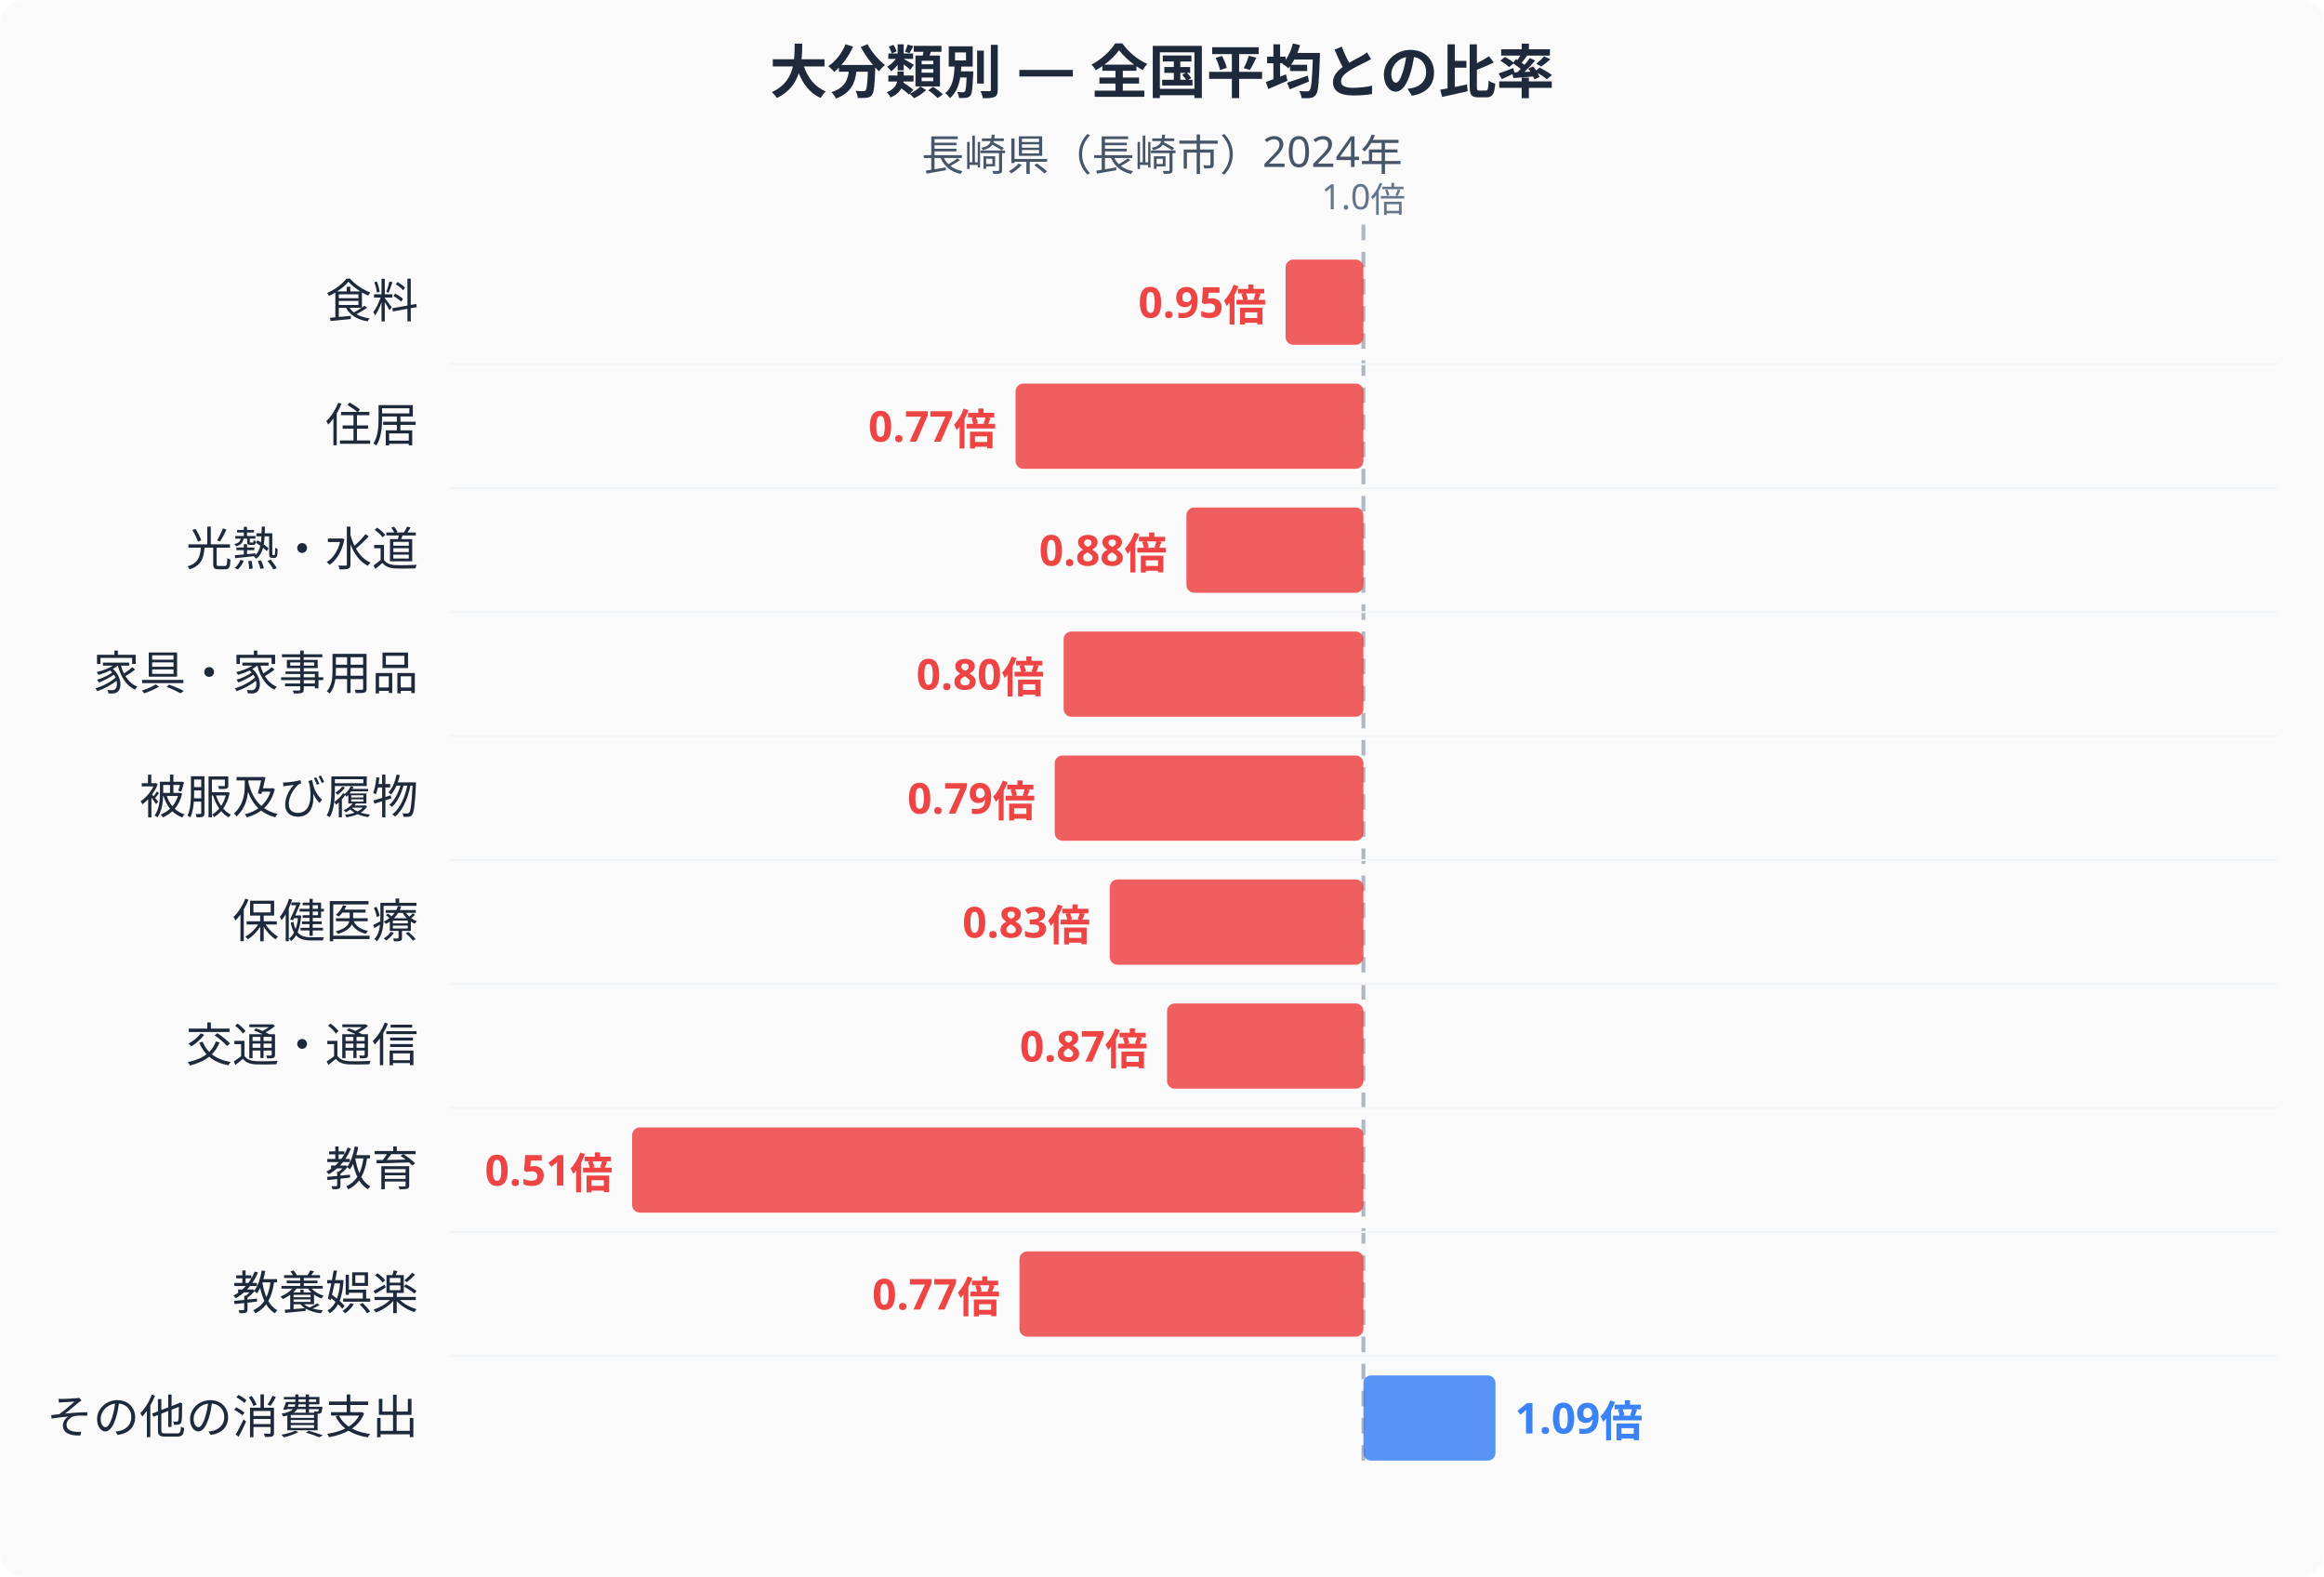
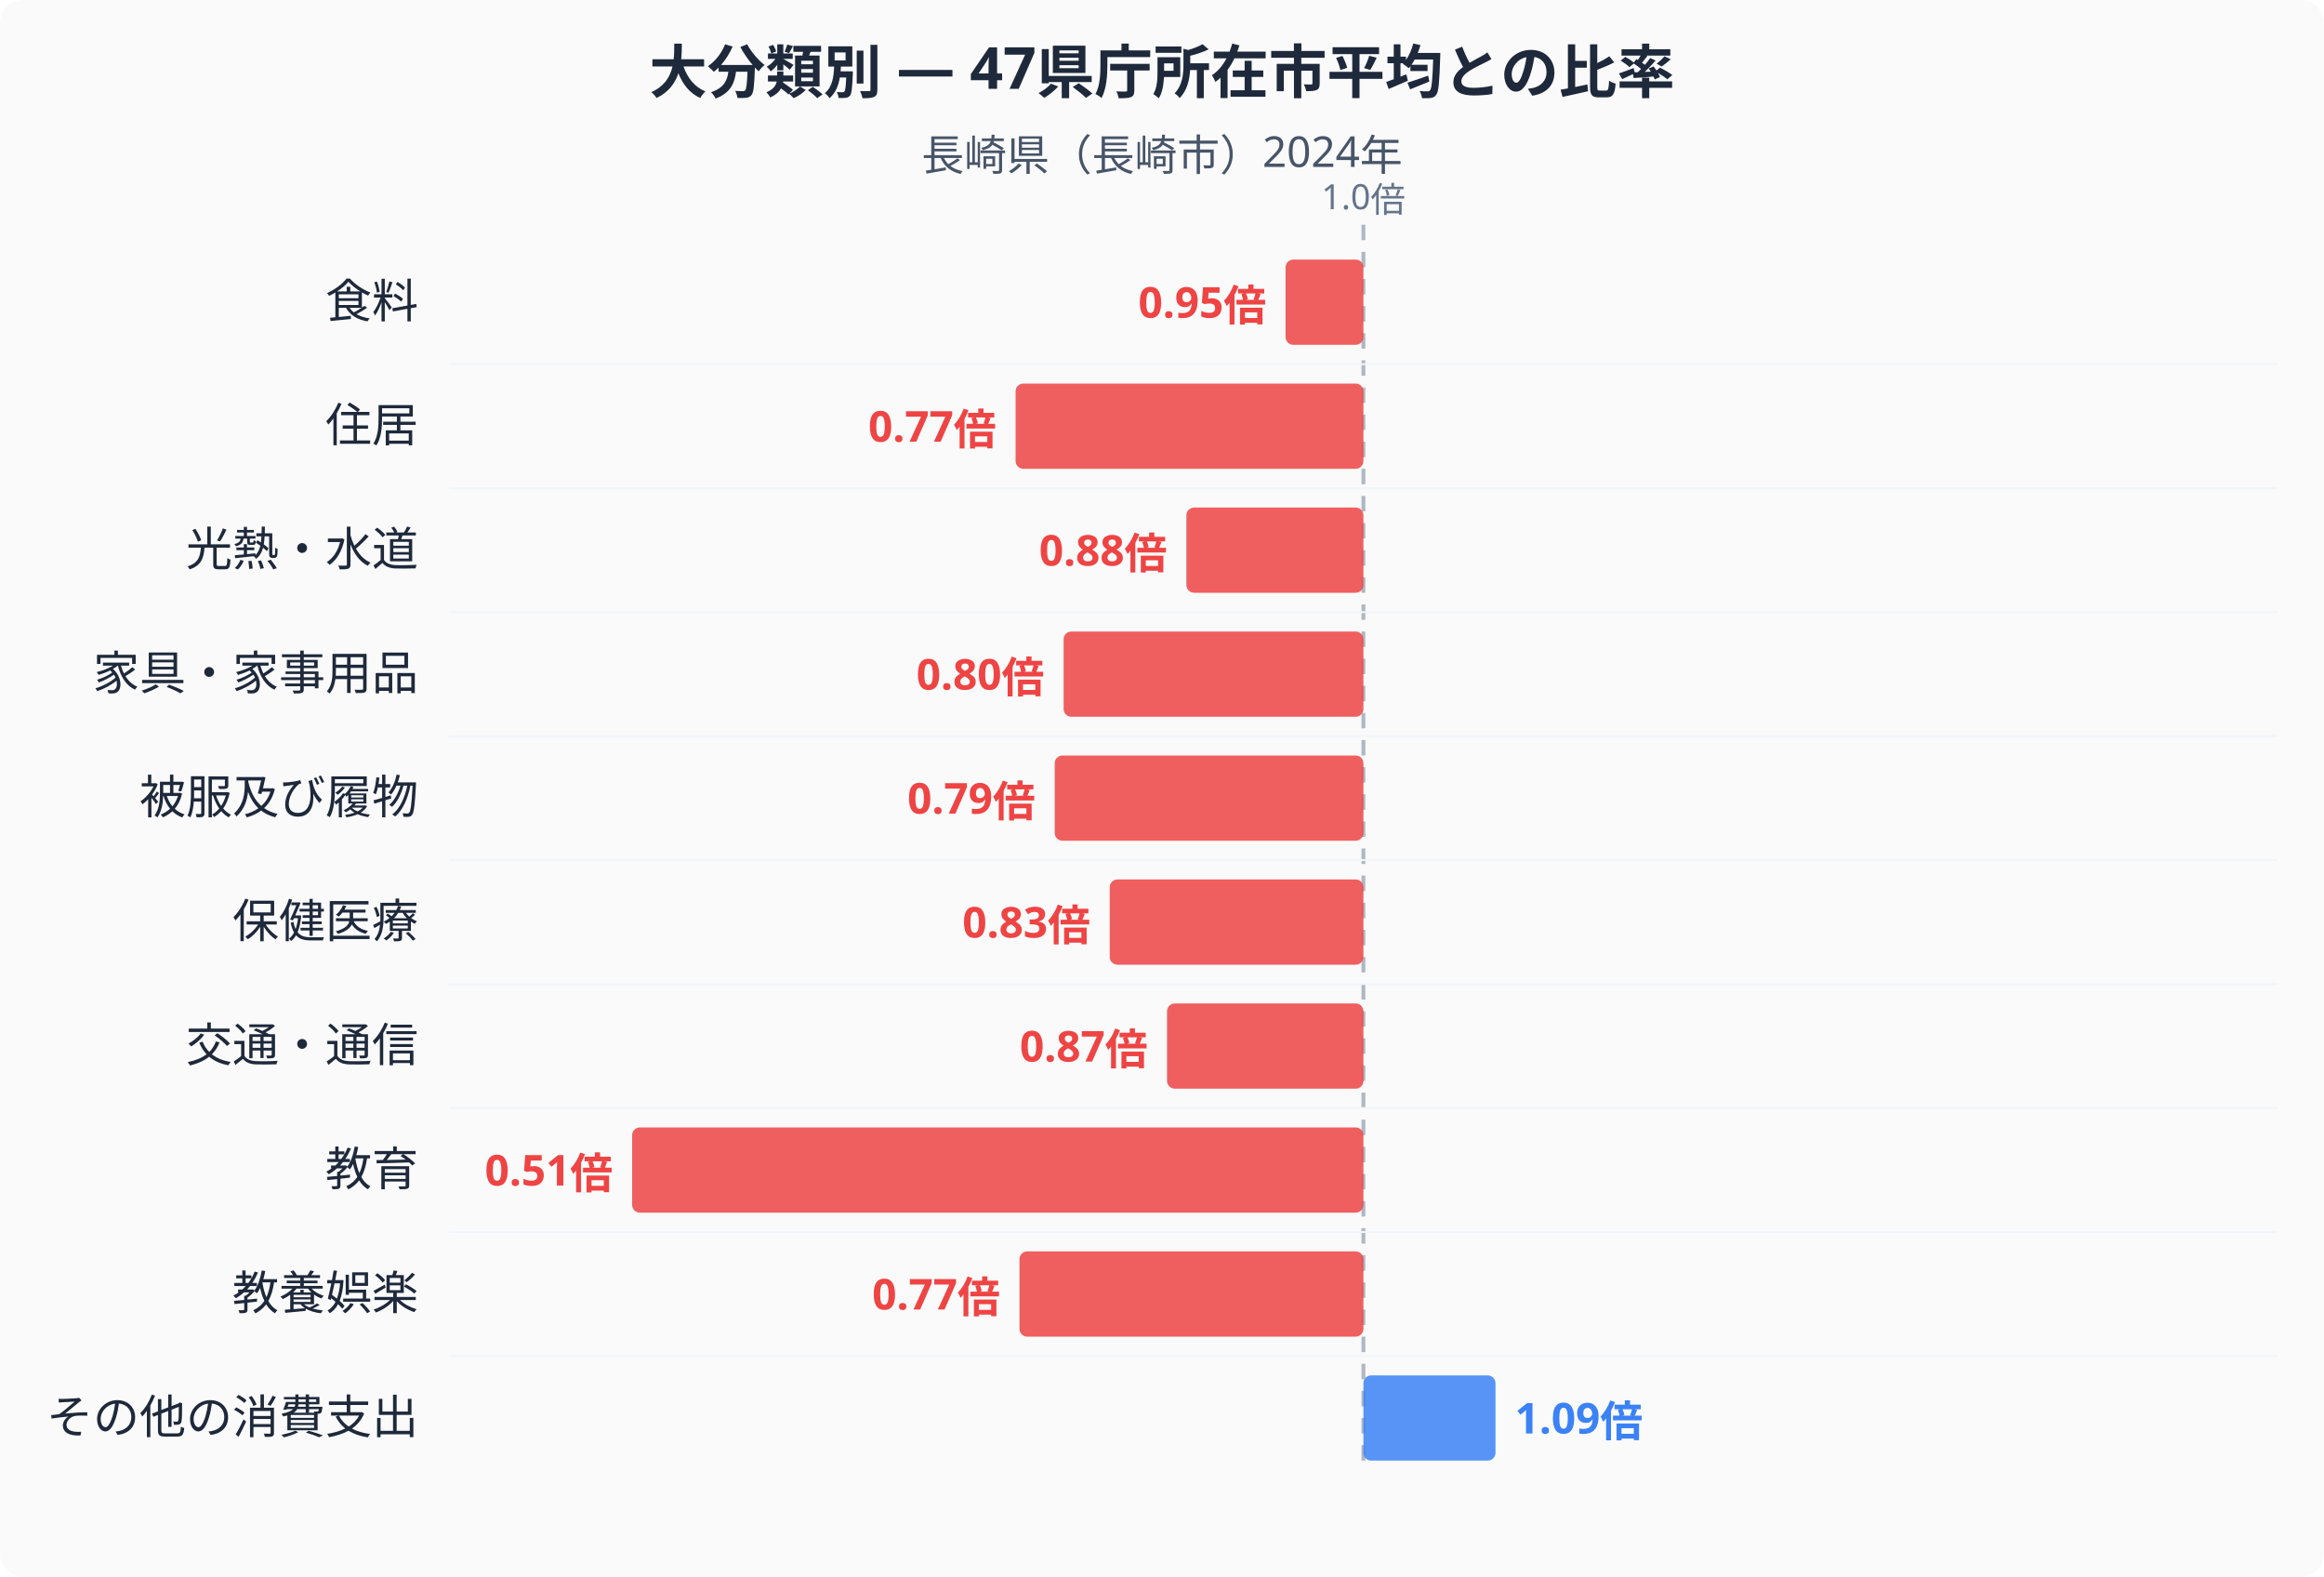
<svg xmlns="http://www.w3.org/2000/svg" viewBox="0 0 600 407" role="img" aria-label="長崎県の大分類別支出比率">
  <style>text{font-family:'Hiragino Sans', 'Noto Sans JP', sans-serif}</style>
  <rect width="600" height="407" fill="#fafafa" rx="6" />
-   <text x="300" y="24" text-anchor="middle" font-size="15" font-weight="bold" fill="#1e293b">大分類別 — 全国平均との比率</text>
+   <text x="300" y="24" text-anchor="middle" font-size="15" font-weight="bold" fill="#1e293b">大分類別 — 47県庁所在市平均との比率</text>
  <text x="300" y="44" text-anchor="middle" font-size="11" fill="#475569">長崎県（長崎市）2024年</text>
  <line x1="352" y1="58" x2="352" y2="378" stroke="#64748b" stroke-width="1" stroke-dasharray="4,3" opacity="0.5" />
  <text x="352" y="54" text-anchor="middle" font-size="9" fill="#64748b">1.0倍</text>
  <rect x="331.9" y="67" width="20.1" height="22" fill="#ef4444" rx="2" opacity="0.85" />
  <text x="108" y="82" text-anchor="end" font-size="12" fill="#1e293b">食料</text>
  <text x="326.9" y="82" text-anchor="end" font-size="11" font-weight="bold" fill="#ef4444">0.95倍</text>
  <line x1="116" y1="94" x2="588" y2="94" stroke="#f1f5f9" stroke-width="0.5" />
  <rect x="262.2" y="99" width="89.8" height="22" fill="#ef4444" rx="2" opacity="0.85" />
  <text x="108" y="114" text-anchor="end" font-size="12" fill="#1e293b">住居</text>
  <text x="257.2" y="114" text-anchor="end" font-size="11" font-weight="bold" fill="#ef4444">0.77倍</text>
  <line x1="116" y1="126" x2="588" y2="126" stroke="#f1f5f9" stroke-width="0.5" />
  <rect x="306.3" y="131" width="45.7" height="22" fill="#ef4444" rx="2" opacity="0.85" />
  <text x="108" y="146" text-anchor="end" font-size="12" fill="#1e293b">光熱・水道</text>
  <text x="301.3" y="146" text-anchor="end" font-size="11" font-weight="bold" fill="#ef4444">0.88倍</text>
  <line x1="116" y1="158" x2="588" y2="158" stroke="#f1f5f9" stroke-width="0.5" />
  <rect x="274.6" y="163" width="77.4" height="22" fill="#ef4444" rx="2" opacity="0.85" />
  <text x="108" y="178" text-anchor="end" font-size="12" fill="#1e293b">家具・家事用品</text>
  <text x="269.6" y="178" text-anchor="end" font-size="11" font-weight="bold" fill="#ef4444">0.80倍</text>
  <line x1="116" y1="190" x2="588" y2="190" stroke="#f1f5f9" stroke-width="0.5" />
  <rect x="272.3" y="195" width="79.7" height="22" fill="#ef4444" rx="2" opacity="0.85" />
  <text x="108" y="210" text-anchor="end" font-size="12" fill="#1e293b">被服及び履物</text>
  <text x="267.3" y="210" text-anchor="end" font-size="11" font-weight="bold" fill="#ef4444">0.79倍</text>
  <line x1="116" y1="222" x2="588" y2="222" stroke="#f1f5f9" stroke-width="0.5" />
  <rect x="286.5" y="227" width="65.5" height="22" fill="#ef4444" rx="2" opacity="0.85" />
  <text x="108" y="242" text-anchor="end" font-size="12" fill="#1e293b">保健医療</text>
  <text x="281.5" y="242" text-anchor="end" font-size="11" font-weight="bold" fill="#ef4444">0.83倍</text>
  <line x1="116" y1="254" x2="588" y2="254" stroke="#f1f5f9" stroke-width="0.5" />
  <rect x="301.3" y="259" width="50.7" height="22" fill="#ef4444" rx="2" opacity="0.85" />
  <text x="108" y="274" text-anchor="end" font-size="12" fill="#1e293b">交通・通信</text>
  <text x="296.3" y="274" text-anchor="end" font-size="11" font-weight="bold" fill="#ef4444">0.87倍</text>
  <line x1="116" y1="286" x2="588" y2="286" stroke="#f1f5f9" stroke-width="0.5" />
  <rect x="163.2" y="291" width="188.8" height="22" fill="#ef4444" rx="2" opacity="0.85" />
  <text x="108" y="306" text-anchor="end" font-size="12" fill="#1e293b">教育</text>
  <text x="158.2" y="306" text-anchor="end" font-size="11" font-weight="bold" fill="#ef4444">0.51倍</text>
  <line x1="116" y1="318" x2="588" y2="318" stroke="#f1f5f9" stroke-width="0.5" />
  <rect x="263.2" y="323" width="88.8" height="22" fill="#ef4444" rx="2" opacity="0.85" />
  <text x="108" y="338" text-anchor="end" font-size="12" fill="#1e293b">教養娯楽</text>
  <text x="258.2" y="338" text-anchor="end" font-size="11" font-weight="bold" fill="#ef4444">0.77倍</text>
  <line x1="116" y1="350" x2="588" y2="350" stroke="#f1f5f9" stroke-width="0.5" />
  <rect x="352" y="355" width="34.1" height="22" fill="#3b82f6" rx="2" opacity="0.85" />
  <text x="108" y="370" text-anchor="end" font-size="12" fill="#1e293b">その他の消費支出</text>
  <text x="391.1" y="370" text-anchor="start" font-size="11" font-weight="bold" fill="#3b82f6">1.09倍</text>
</svg>
